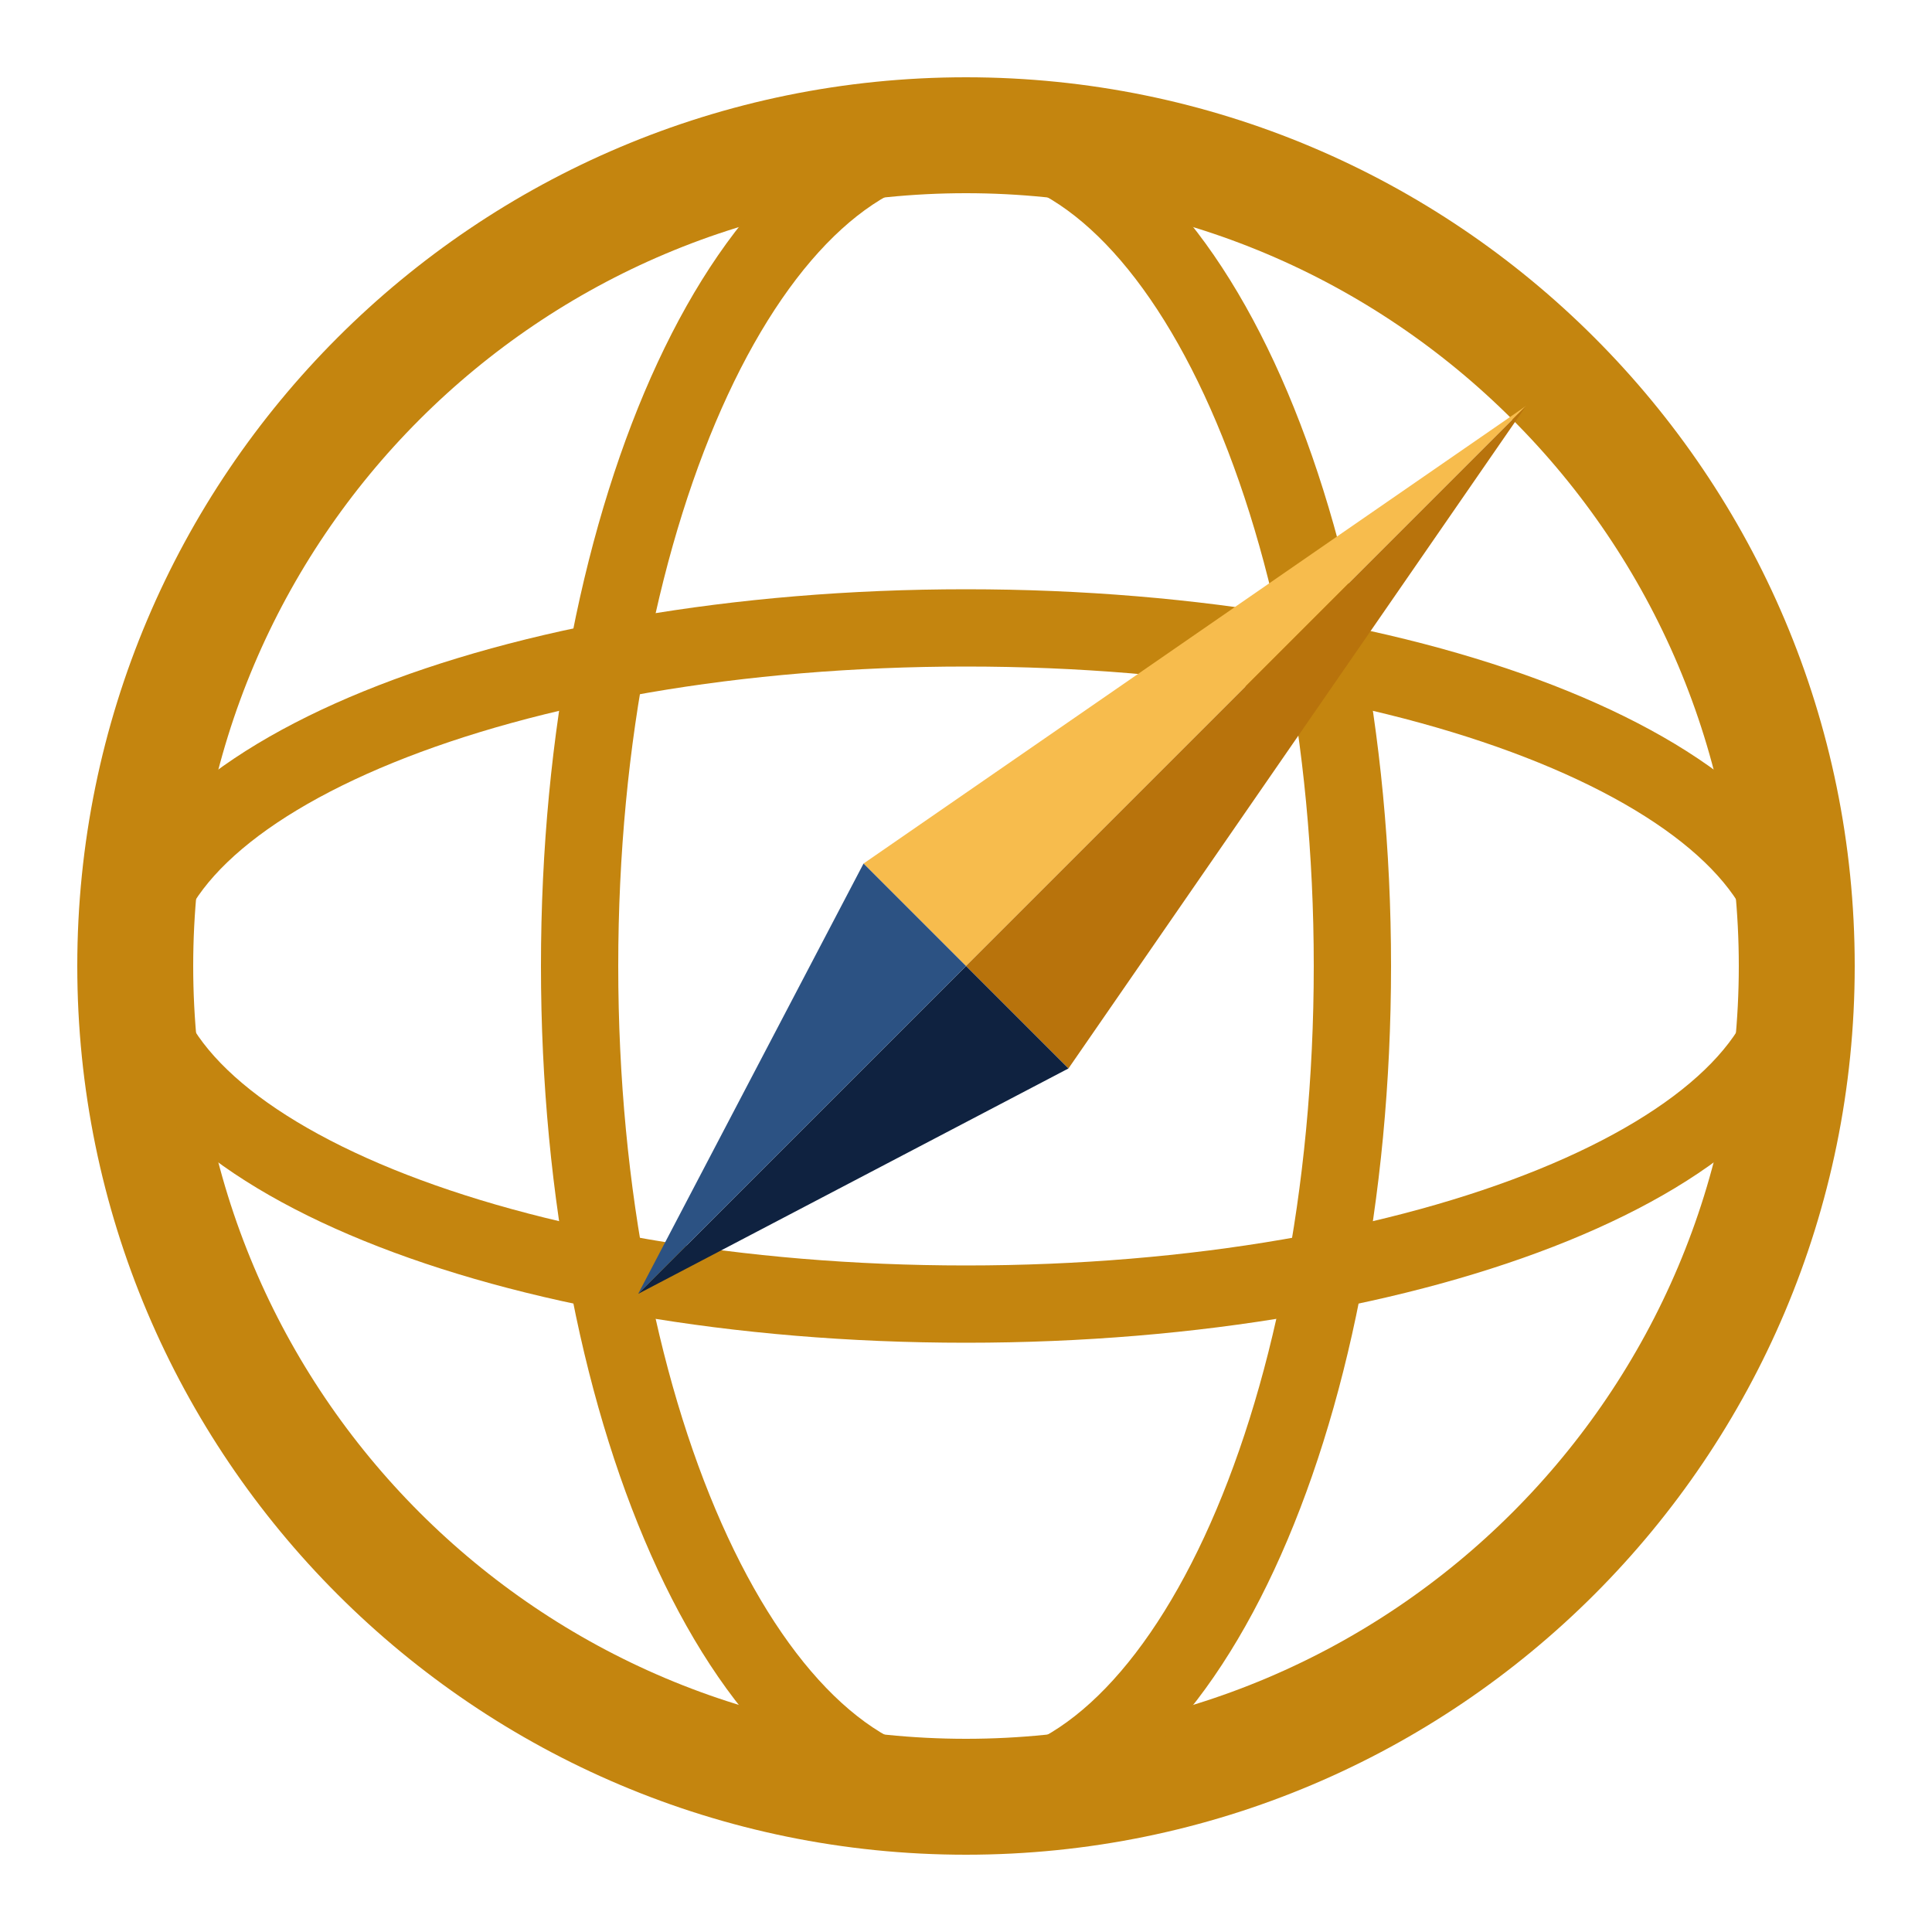
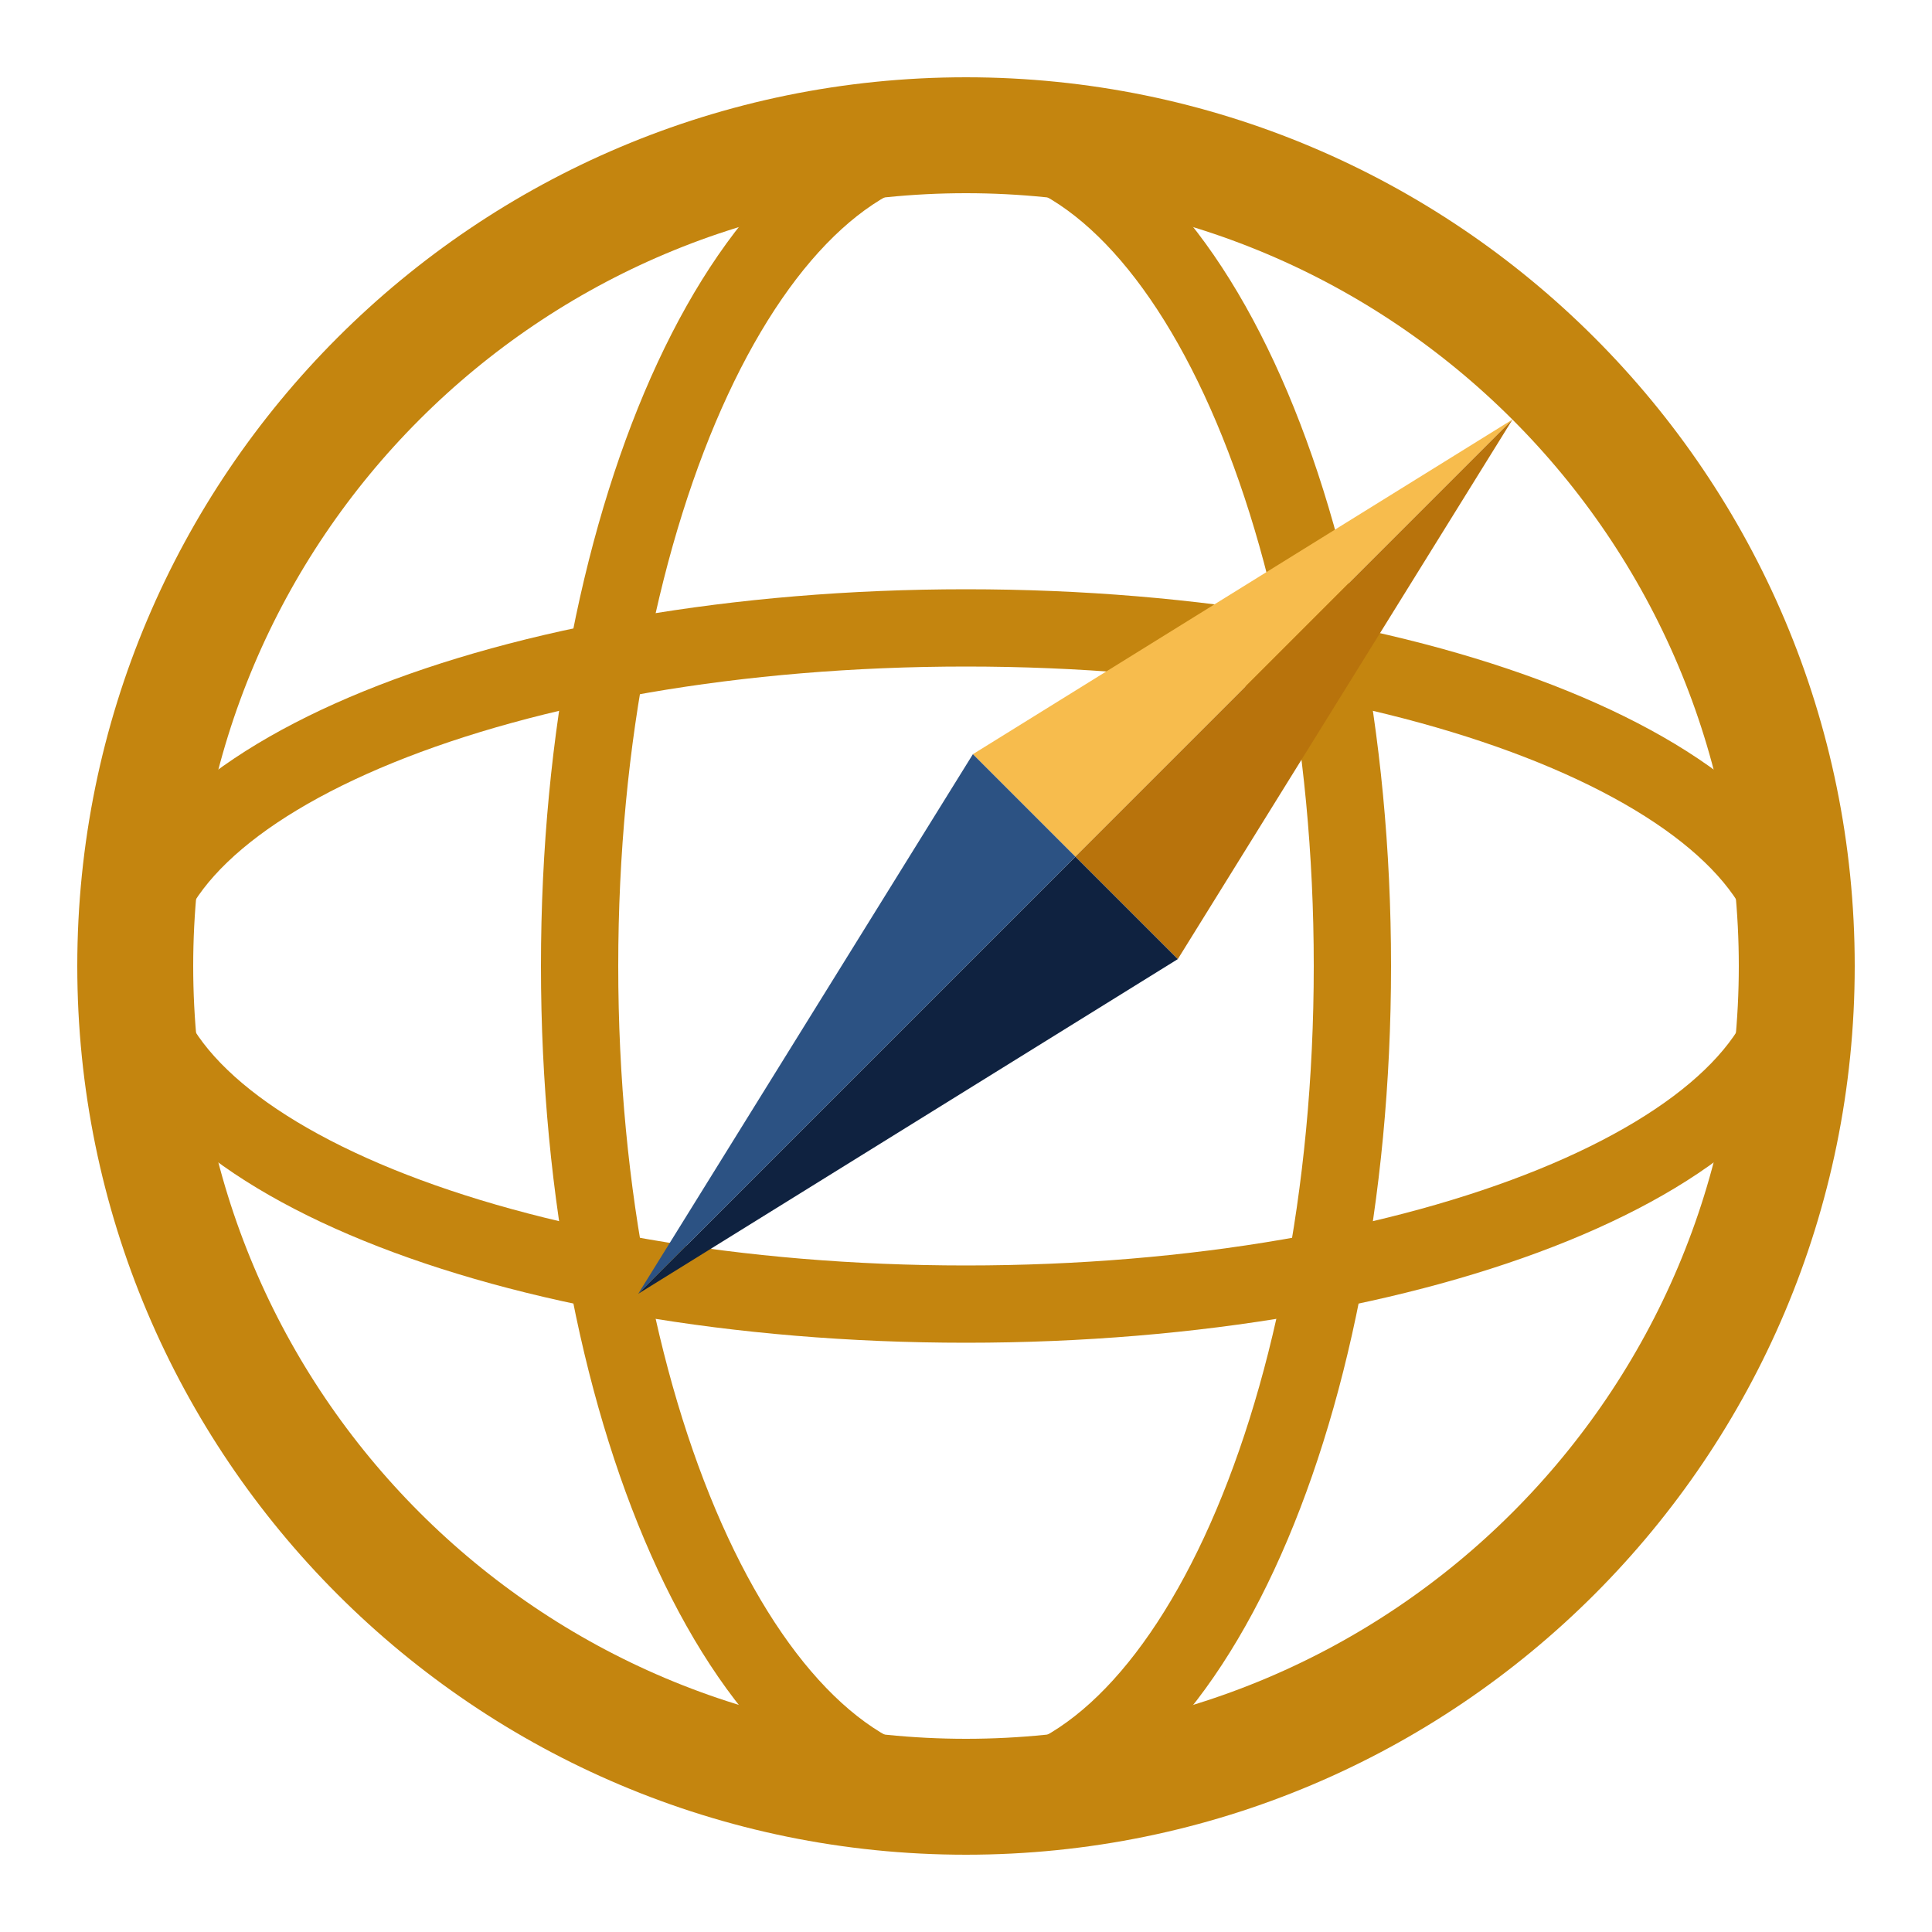
<svg xmlns="http://www.w3.org/2000/svg" viewBox="0 0 100 100" fill="none" stroke="#c4850f">
  <circle cx="50" cy="50" r="43" stroke-width="6" />
  <ellipse cx="50" cy="50" rx="20" ry="43" stroke-width="4" />
  <ellipse cx="50" cy="50" rx="43" ry="17.5" stroke-width="4" />
-   <g transform="rotate(45 50 50)" stroke="none">
-     <path d="M50 9L42.5 50H50z" fill="#f7bc4d" />
-     <path d="M50 9L57.5 50H50z" fill="#b8730c" />
-     <path d="M50 74L57.5 50H50z" fill="#0f2240" />
-     <path d="M50 74L42.5 50H50z" fill="#2c5283" />
+   <g transform="translate(5.66 -5.66) rotate(45 50 50)" stroke="none">
+     <path d="M50 18L42.5 50H50z" fill="#f7bc4d" />
+     <path d="M50 18L57.5 50H50z" fill="#b8730c" />
+     <path d="M50 82L57.5 50H50z" fill="#0f2240" />
+     <path d="M50 82L42.5 50H50z" fill="#2c5283" />
  </g>
</svg>
